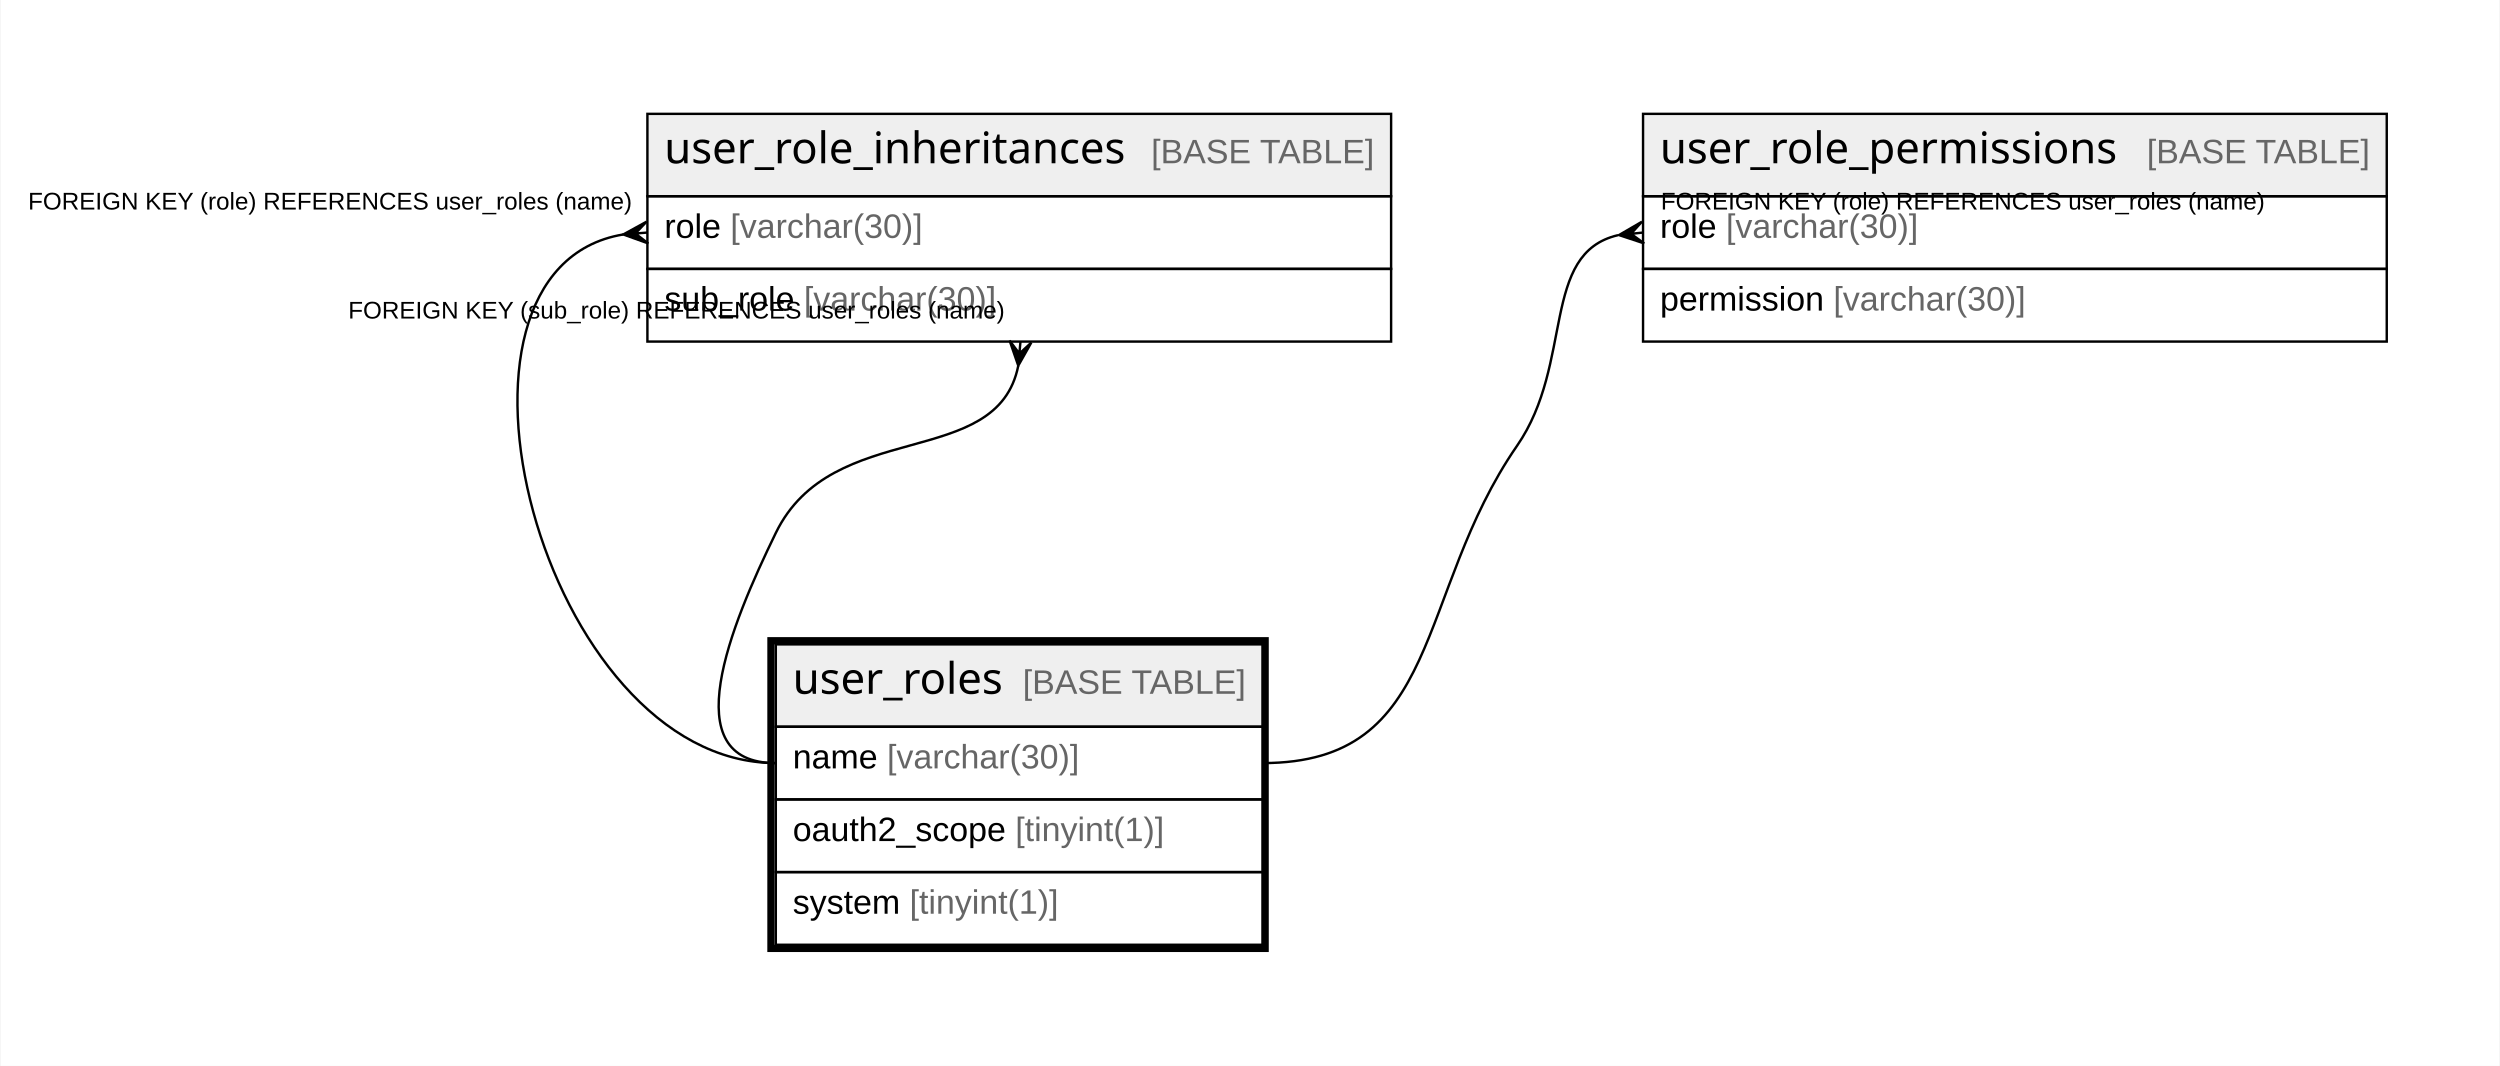
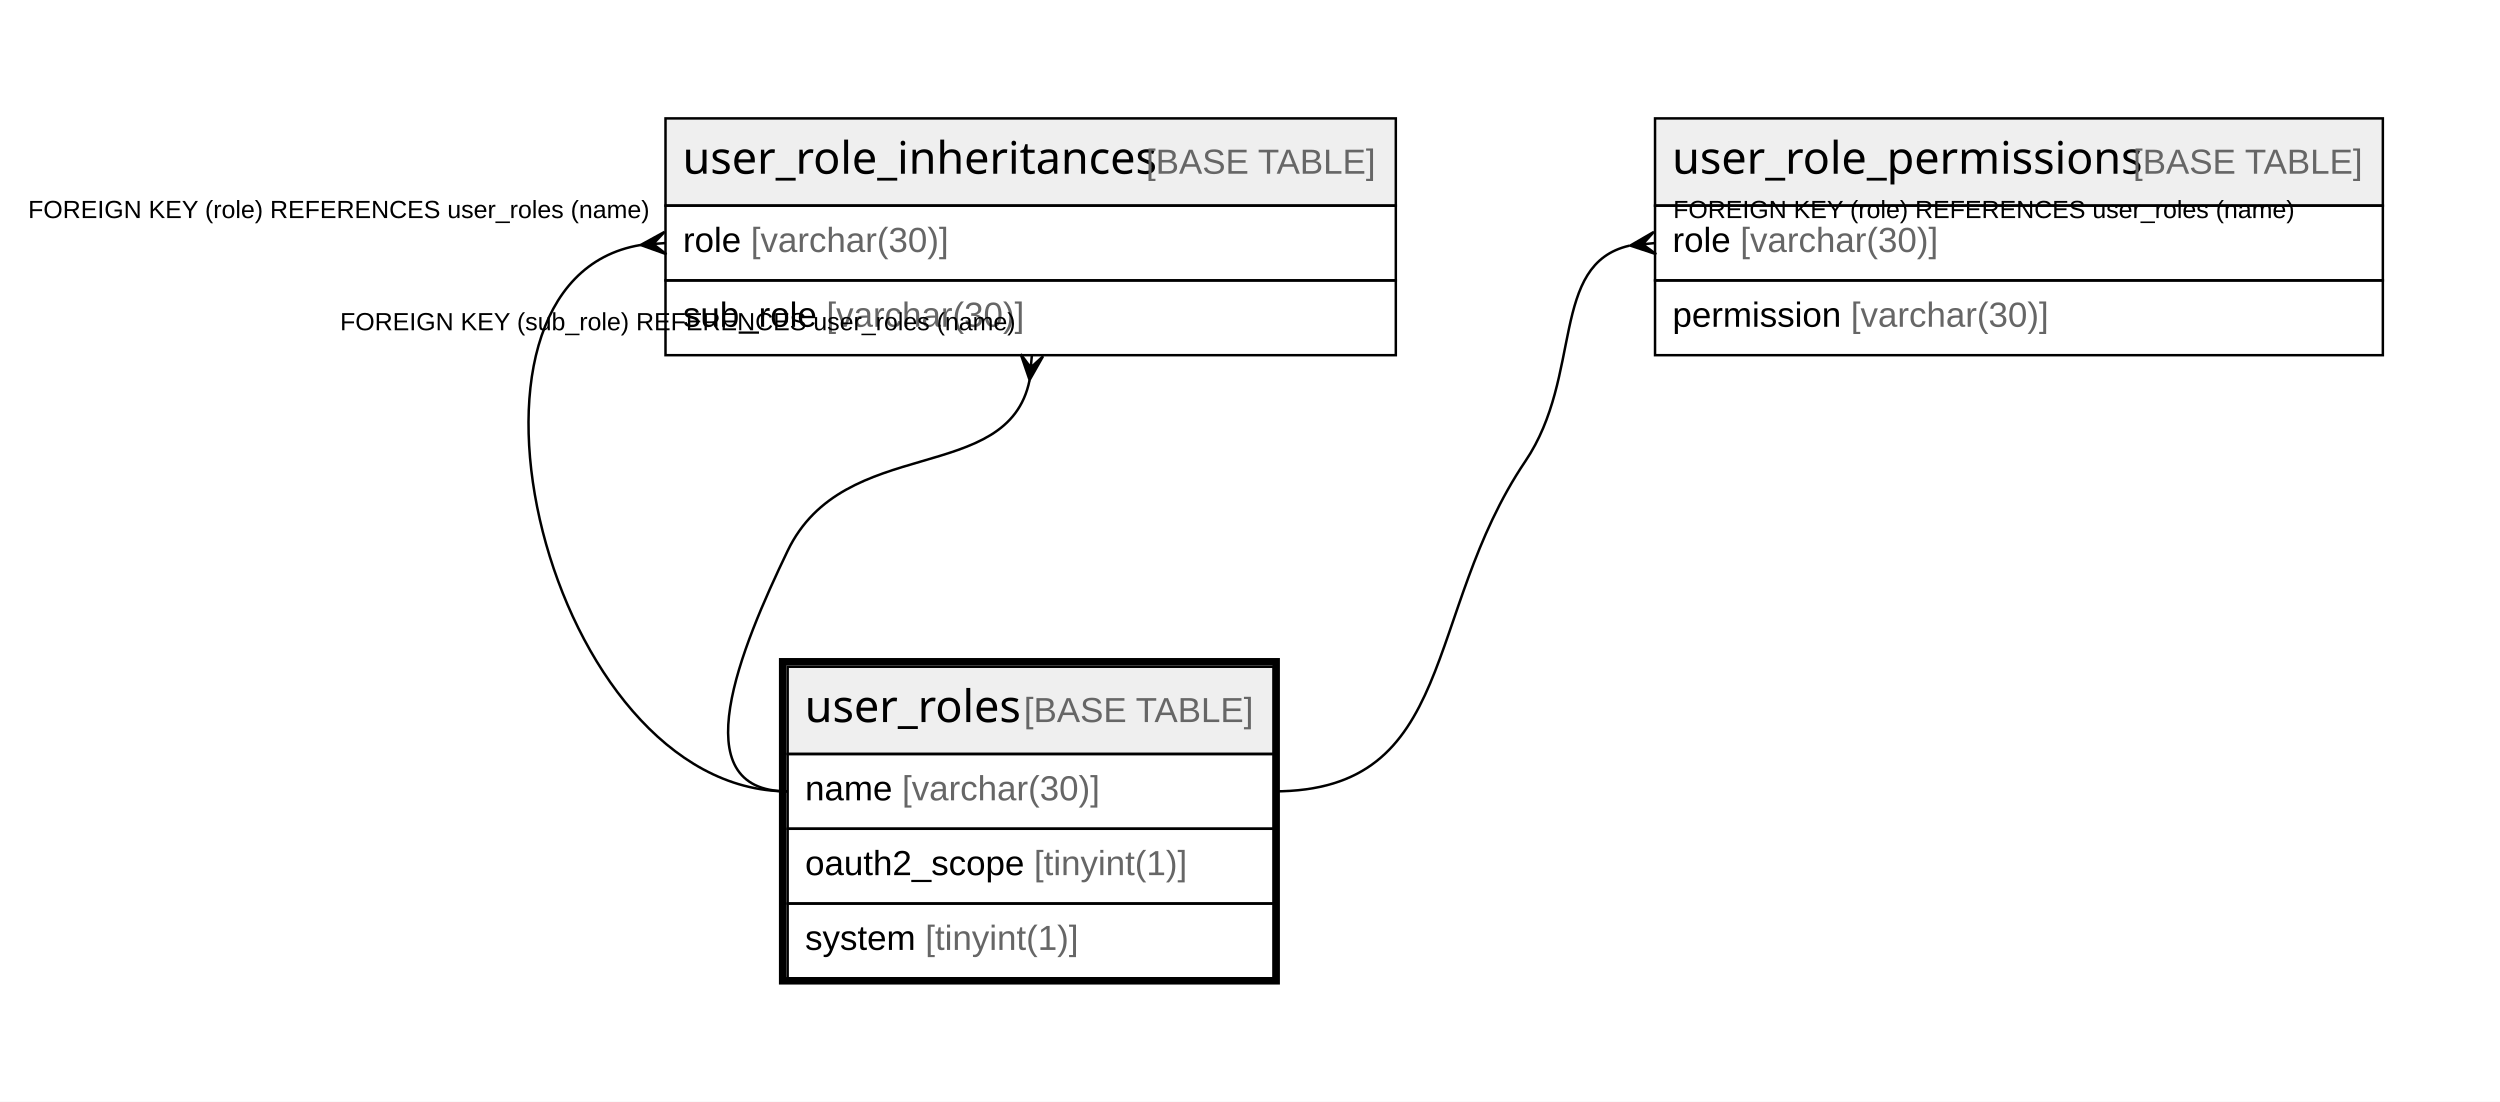
- <svg xmlns="http://www.w3.org/2000/svg" width="1032pt" height="440pt" viewBox="0.00 0.00 1031.50 440.00">
-   <g id="graph0" class="graph" transform="scale(1 1) rotate(0) translate(4 436)">
-     <polygon fill="#ffffff" stroke="transparent" points="-4,4 -4,-436 1027.5,-436 1027.5,4 -4,4" />
+ <svg xmlns="http://www.w3.org/2000/svg" width="1003pt" height="442pt" viewBox="0.00 0.00 1003.00 442.00">
+   <g id="graph0" class="graph" transform="scale(1 1) rotate(0) translate(4 438)">
+     <polygon fill="#ffffff" stroke="transparent" points="-4,4 -4,-438 999,-438 999,4 -4,4" />
    <g id="node1" class="node">
-       <polygon fill="#efefef" stroke="transparent" points="316,-136 316,-170 517,-170 517,-136 316,-136" />
-       <polygon fill="none" stroke="#000000" points="316,-136 316,-170 517,-170 517,-136 316,-136" />
-       <text text-anchor="start" x="322.988" y="-149.6" font-family="Arial Bold" font-size="18.00" fill="#000000">user_roles</text>
-       <text text-anchor="start" x="414.043" y="-149.6" font-family="Arial" font-size="14.00" fill="#000000"> </text>
-       <text text-anchor="start" x="417.932" y="-149.6" font-family="Arial" font-size="14.00" fill="#666666">[BASE TABLE]</text>
-       <polygon fill="none" stroke="#000000" points="316,-106 316,-136 517,-136 517,-106 316,-106" />
-       <text text-anchor="start" x="323" y="-118.8" font-family="Arial" font-size="14.00" fill="#000000">name </text>
-       <text text-anchor="start" x="361.91" y="-118.8" font-family="Arial" font-size="14.00" fill="#666666">[varchar(30)]</text>
-       <polygon fill="none" stroke="#000000" points="316,-76 316,-106 517,-106 517,-76 316,-76" />
-       <text text-anchor="start" x="323" y="-88.8" font-family="Arial" font-size="14.00" fill="#000000">oauth2_scope </text>
-       <text text-anchor="start" x="414.854" y="-88.8" font-family="Arial" font-size="14.00" fill="#666666">[tinyint(1)]</text>
-       <polygon fill="none" stroke="#000000" points="316,-46 316,-76 517,-76 517,-46 316,-46" />
-       <text text-anchor="start" x="323" y="-58.8" font-family="Arial" font-size="14.00" fill="#000000">system </text>
-       <text text-anchor="start" x="371.228" y="-58.8" font-family="Arial" font-size="14.00" fill="#666666">[tinyint(1)]</text>
-       <polygon fill="none" stroke="#000000" stroke-width="3" points="314,-44.5 314,-171.5 518,-171.5 518,-44.5 314,-44.5" />
+       <polygon fill="#efefef" stroke="transparent" points="312,-135.5 312,-170.5 507,-170.5 507,-135.5 312,-135.5" />
+       <polygon fill="none" stroke="#000000" points="312,-135.5 312,-170.5 507,-170.5 507,-135.5 312,-135.5" />
+       <text text-anchor="start" x="318.868" y="-148.3" font-family="Arial Bold" font-size="18.00" fill="#000000">user_roles</text>
+       <text text-anchor="start" x="402.878" y="-148.3" font-family="Arial" font-size="14.00" fill="#000000"> </text>
+       <text text-anchor="start" x="406.769" y="-148.3" font-family="Arial" font-size="14.00" fill="#666666">[BASE TABLE]</text>
+       <polygon fill="none" stroke="#000000" points="312,-105.5 312,-135.5 507,-135.5 507,-105.5 312,-105.5" />
+       <text text-anchor="start" x="319" y="-116.9" font-family="Arial" font-size="14.00" fill="#000000">name </text>
+       <text text-anchor="start" x="357.899" y="-116.9" font-family="Arial" font-size="14.00" fill="#666666">[varchar(30)]</text>
+       <polygon fill="none" stroke="#000000" points="312,-75.5 312,-105.5 507,-105.5 507,-75.5 312,-75.5" />
+       <text text-anchor="start" x="319" y="-86.9" font-family="Arial" font-size="14.00" fill="#000000">oauth2_scope </text>
+       <text text-anchor="start" x="410.825" y="-86.9" font-family="Arial" font-size="14.00" fill="#666666">[tinyint(1)]</text>
+       <polygon fill="none" stroke="#000000" points="312,-45.5 312,-75.5 507,-75.5 507,-45.5 312,-45.5" />
+       <text text-anchor="start" x="319" y="-56.9" font-family="Arial" font-size="14.00" fill="#000000">system </text>
+       <text text-anchor="start" x="367.224" y="-56.9" font-family="Arial" font-size="14.00" fill="#666666">[tinyint(1)]</text>
+       <polygon fill="none" stroke="#000000" stroke-width="3" points="310,-44.5 310,-172.5 508,-172.5 508,-44.5 310,-44.5" />
    </g>
    <g id="node2" class="node">
-       <polygon fill="#efefef" stroke="transparent" points="263,-355 263,-389 570,-389 570,-355 263,-355" />
-       <polygon fill="none" stroke="#000000" points="263,-355 263,-389 570,-389 570,-355 263,-355" />
-       <text text-anchor="start" x="269.968" y="-368.6" font-family="Arial Bold" font-size="18.00" fill="#000000">user_role_inheritances</text>
-       <text text-anchor="start" x="467.062" y="-368.6" font-family="Arial" font-size="14.00" fill="#000000"> </text>
-       <text text-anchor="start" x="470.952" y="-368.6" font-family="Arial" font-size="14.00" fill="#666666">[BASE TABLE]</text>
-       <polygon fill="none" stroke="#000000" points="263,-325 263,-355 570,-355 570,-325 263,-325" />
-       <text text-anchor="start" x="270" y="-337.8" font-family="Arial" font-size="14.00" fill="#000000">role </text>
-       <text text-anchor="start" x="297.234" y="-337.8" font-family="Arial" font-size="14.00" fill="#666666">[varchar(30)]</text>
-       <polygon fill="none" stroke="#000000" points="263,-295 263,-325 570,-325 570,-295 263,-295" />
-       <text text-anchor="start" x="270" y="-307.8" font-family="Arial" font-size="14.00" fill="#000000">sub_role </text>
-       <text text-anchor="start" x="327.593" y="-307.8" font-family="Arial" font-size="14.00" fill="#666666">[varchar(30)]</text>
+       <polygon fill="#efefef" stroke="transparent" points="263,-355.5 263,-390.5 556,-390.5 556,-355.5 263,-355.5" />
+       <polygon fill="none" stroke="#000000" points="263,-355.5 263,-390.5 556,-390.5 556,-355.5 263,-355.5" />
+       <text text-anchor="start" x="269.855" y="-368.3" font-family="Arial Bold" font-size="18.00" fill="#000000">user_role_inheritances</text>
+       <text text-anchor="start" x="451.891" y="-368.3" font-family="Arial" font-size="14.00" fill="#000000"> </text>
+       <text text-anchor="start" x="455.782" y="-368.3" font-family="Arial" font-size="14.00" fill="#666666">[BASE TABLE]</text>
+       <polygon fill="none" stroke="#000000" points="263,-325.5 263,-355.5 556,-355.5 556,-325.5 263,-325.5" />
+       <text text-anchor="start" x="270" y="-336.9" font-family="Arial" font-size="14.00" fill="#000000">role </text>
+       <text text-anchor="start" x="297.223" y="-336.9" font-family="Arial" font-size="14.00" fill="#666666">[varchar(30)]</text>
+       <polygon fill="none" stroke="#000000" points="263,-295.5 263,-325.5 556,-325.5 556,-295.5 263,-295.5" />
+       <text text-anchor="start" x="270" y="-306.9" font-family="Arial" font-size="14.00" fill="#000000">sub_role </text>
+       <text text-anchor="start" x="327.571" y="-306.9" font-family="Arial" font-size="14.00" fill="#666666">[varchar(30)]</text>
    </g>
    <g id="edge1" class="edge">
-       <path fill="none" stroke="#000000" d="M253.001,-339.207C166.642,-324.872 219.377,-121 316,-121" />
-       <polygon fill="#000000" stroke="#000000" points="253.031,-339.209 262.644,-344.486 258.016,-339.605 263,-340 263,-340 263,-340 258.016,-339.605 263.356,-335.514 253.031,-339.209 253.031,-339.209" />
-       <text text-anchor="start" x="7.339" y="-349.5" font-family="Arial" font-size="10.00" fill="#000000">FOREIGN KEY (role) REFERENCES user_roles (name)</text>
+       <path fill="none" stroke="#000000" d="M252.984,-339.703C166.335,-325.303 215.348,-120.5 312,-120.5" />
+       <polygon fill="#000000" stroke="#000000" points="253.031,-339.707 262.643,-344.986 258.016,-340.103 263,-340.5 263,-340.5 263,-340.5 258.016,-340.103 263.357,-336.014 253.031,-339.707 253.031,-339.707" />
+       <text text-anchor="start" x="7.277" y="-350.5" font-family="Arial" font-size="10.00" fill="#000000">FOREIGN KEY (role) REFERENCES user_roles (name)</text>
    </g>
    <g id="edge2" class="edge">
-       <path fill="none" stroke="#000000" d="M416.087,-285.01C407.411,-241.443 339.359,-263.927 316,-216 297.502,-178.046 273.778,-121 316,-121" />
-       <polygon fill="#000000" stroke="#000000" points="416.089,-285.042 412.519,-295.41 416.545,-290.021 417,-295 417,-295 417,-295 416.545,-290.021 421.481,-294.59 416.089,-285.042 416.089,-285.042" />
-       <text text-anchor="start" x="139.497" y="-304.5" font-family="Arial" font-size="10.00" fill="#000000">FOREIGN KEY (sub_role) REFERENCES user_roles (name)</text>
+       <path fill="none" stroke="#000000" d="M409.059,-285.439C400.412,-243.018 334.555,-263.965 312,-217 293.433,-178.338 269.111,-120.5 312,-120.5" />
+       <polygon fill="#000000" stroke="#000000" points="409.069,-285.543 405.519,-295.919 409.534,-290.522 410,-295.5 410,-295.5 410,-295.5 409.534,-290.522 414.481,-295.081 409.069,-285.543 409.069,-285.543" />
+       <text text-anchor="start" x="132.439" y="-305.5" font-family="Arial" font-size="10.00" fill="#000000">FOREIGN KEY (sub_role) REFERENCES user_roles (name)</text>
    </g>
    <g id="node3" class="node">
-       <polygon fill="#efefef" stroke="transparent" points="674,-355 674,-389 981,-389 981,-355 674,-355" />
-       <polygon fill="none" stroke="#000000" points="674,-355 674,-389 981,-389 981,-355 674,-355" />
-       <text text-anchor="start" x="680.968" y="-368.6" font-family="Arial Bold" font-size="18.00" fill="#000000">user_role_permissions</text>
-       <text text-anchor="start" x="878.062" y="-368.6" font-family="Arial" font-size="14.00" fill="#000000"> </text>
-       <text text-anchor="start" x="881.952" y="-368.6" font-family="Arial" font-size="14.00" fill="#666666">[BASE TABLE]</text>
-       <polygon fill="none" stroke="#000000" points="674,-325 674,-355 981,-355 981,-325 674,-325" />
-       <text text-anchor="start" x="681" y="-337.8" font-family="Arial" font-size="14.00" fill="#000000">role </text>
-       <text text-anchor="start" x="708.234" y="-337.8" font-family="Arial" font-size="14.00" fill="#666666">[varchar(30)]</text>
-       <polygon fill="none" stroke="#000000" points="674,-295 674,-325 981,-325 981,-295 674,-295" />
-       <text text-anchor="start" x="681" y="-307.8" font-family="Arial" font-size="14.00" fill="#000000">permission </text>
-       <text text-anchor="start" x="752.579" y="-307.8" font-family="Arial" font-size="14.00" fill="#666666">[varchar(30)]</text>
+       <polygon fill="#efefef" stroke="transparent" points="660,-355.5 660,-390.5 952,-390.5 952,-355.5 660,-355.5" />
+       <polygon fill="none" stroke="#000000" points="660,-355.5 660,-390.5 952,-390.5 952,-355.5 660,-355.5" />
+       <text text-anchor="start" x="666.866" y="-368.3" font-family="Arial Bold" font-size="18.00" fill="#000000">user_role_permissions</text>
+       <text text-anchor="start" x="847.88" y="-368.3" font-family="Arial" font-size="14.00" fill="#000000"> </text>
+       <text text-anchor="start" x="851.77" y="-368.3" font-family="Arial" font-size="14.00" fill="#666666">[BASE TABLE]</text>
+       <polygon fill="none" stroke="#000000" points="660,-325.5 660,-355.5 952,-355.5 952,-325.5 660,-325.5" />
+       <text text-anchor="start" x="667" y="-336.9" font-family="Arial" font-size="14.00" fill="#000000">role </text>
+       <text text-anchor="start" x="694.223" y="-336.9" font-family="Arial" font-size="14.00" fill="#666666">[varchar(30)]</text>
+       <polygon fill="none" stroke="#000000" points="660,-295.5 660,-325.5 952,-325.5 952,-295.5 660,-295.5" />
+       <text text-anchor="start" x="667" y="-306.9" font-family="Arial" font-size="14.00" fill="#000000">permission </text>
+       <text text-anchor="start" x="738.555" y="-306.9" font-family="Arial" font-size="14.00" fill="#666666">[varchar(30)]</text>
    </g>
    <g id="edge3" class="edge">
-       <path fill="none" stroke="#000000" d="M663.651,-338.919C631.548,-331.397 645.607,-286.162 622,-252 579.58,-190.615 591.616,-121 517,-121" />
-       <polygon fill="#000000" stroke="#000000" points="664.054,-338.961 673.532,-344.476 669.027,-339.48 674,-340 674,-340 674,-340 669.027,-339.48 674.468,-335.524 664.054,-338.961 664.054,-338.961" />
-       <text text-anchor="start" x="681.339" y="-349.5" font-family="Arial" font-size="10.00" fill="#000000">FOREIGN KEY (role) REFERENCES user_roles (name)</text>
+       <path fill="none" stroke="#000000" d="M649.682,-339.432C617.626,-331.998 631.135,-287.273 608,-253 566.572,-191.627 581.047,-120.5 507,-120.5" />
+       <polygon fill="#000000" stroke="#000000" points="650.053,-339.47 659.537,-344.976 655.027,-339.985 660,-340.5 660,-340.5 660,-340.5 655.027,-339.985 660.463,-336.024 650.053,-339.47 650.053,-339.47" />
+       <text text-anchor="start" x="667.278" y="-350.5" font-family="Arial" font-size="10.00" fill="#000000">FOREIGN KEY (role) REFERENCES user_roles (name)</text>
    </g>
  </g>
</svg>
